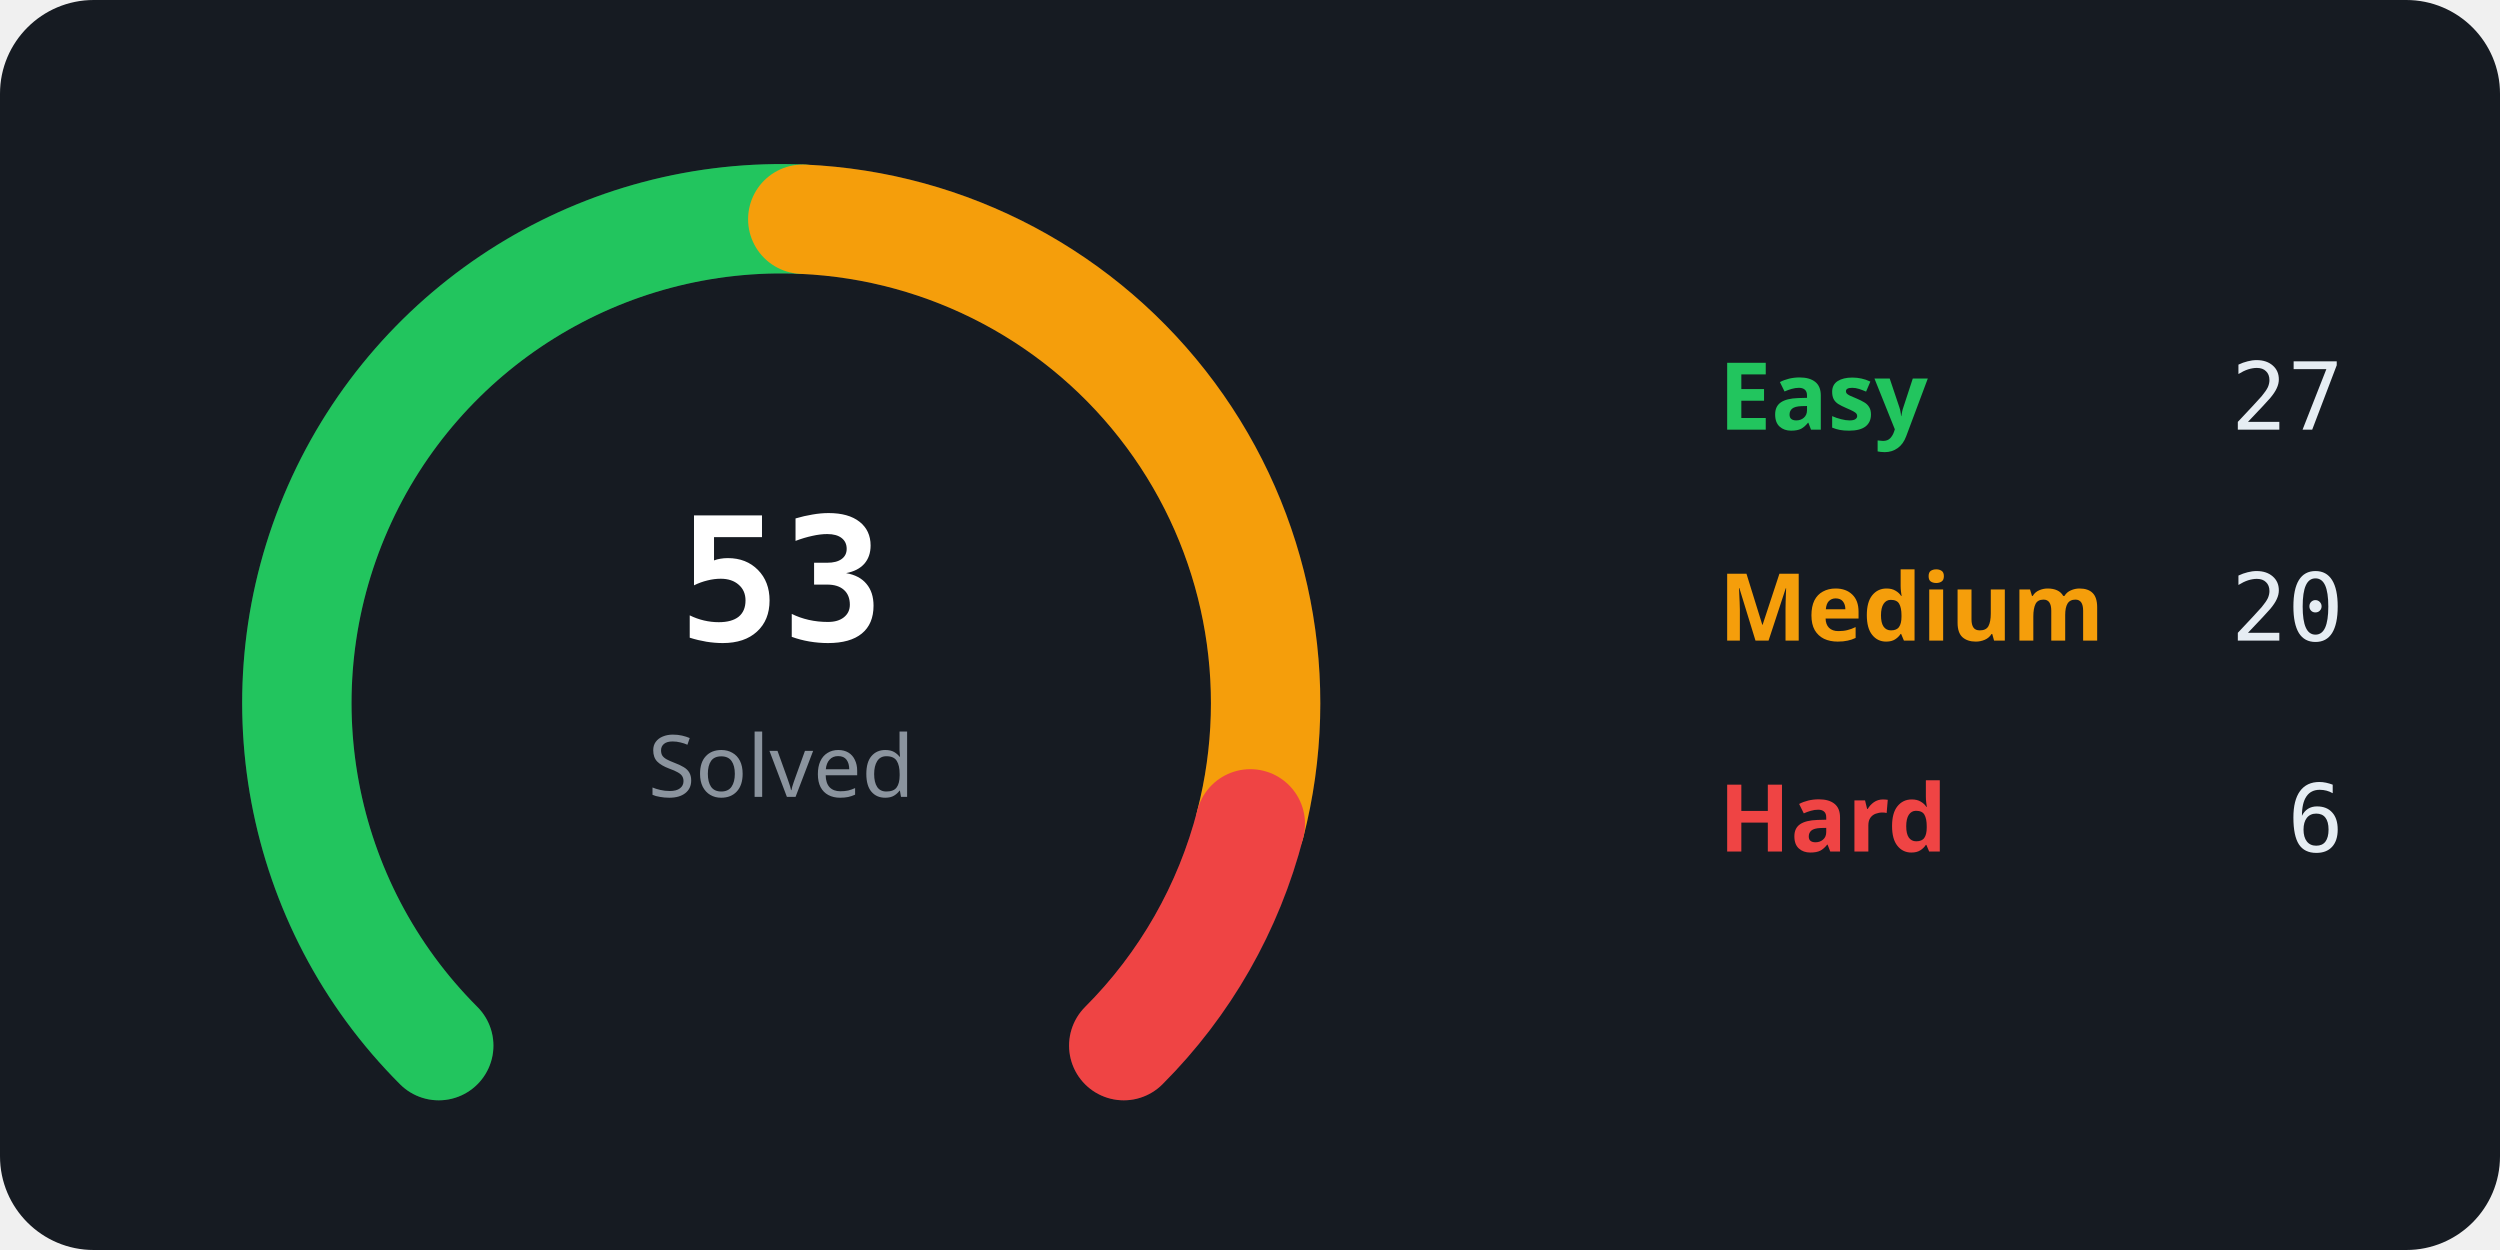
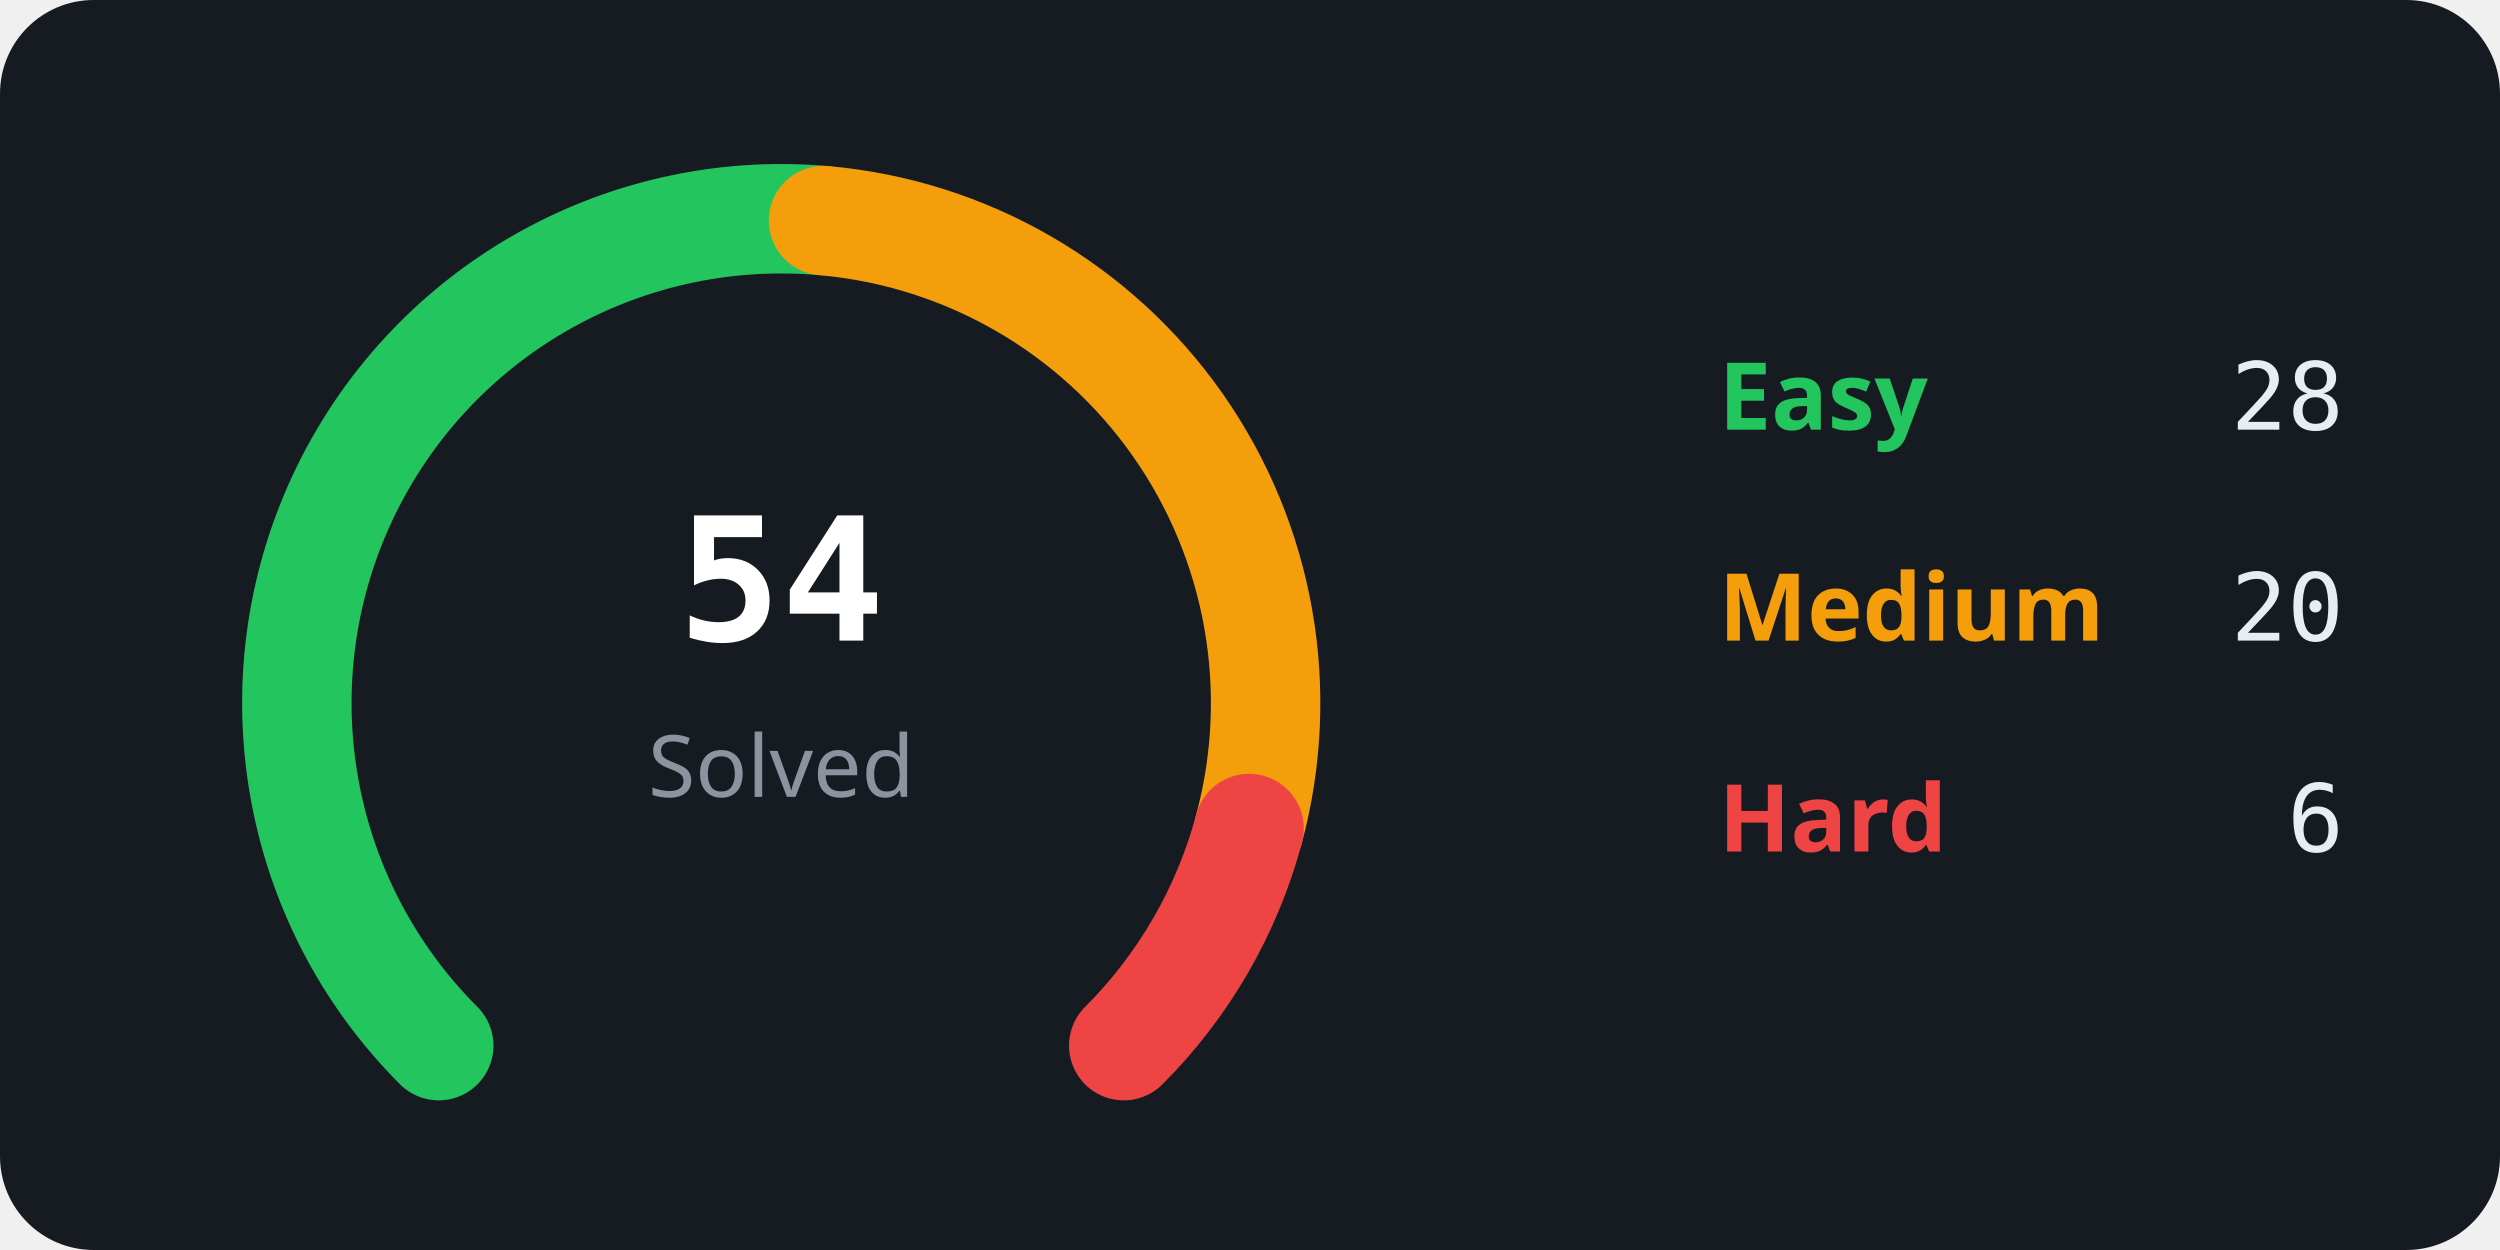
<svg xmlns="http://www.w3.org/2000/svg" width="320" height="160" viewBox="0 0 320 160">
  <rect width="320" height="160" rx="12" fill="#161b22" />
  <path d="M 56.159,133.841 A 62,62 0 1,1 143.841,133.841" stroke="#2d2d3d" stroke-width="14" fill="none" stroke-linecap="round" />
-   <path d="M 56.159,133.841 A 62,62 0 0,1 102.755,28.061" stroke="#22c55e" stroke-width="14" fill="none" stroke-linecap="round" />
-   <path d="M 102.755,28.061 A 62,62 0 0,1 160.043,105.454" stroke="#f59e0b" stroke-width="14" fill="none" stroke-linecap="round" />
-   <path d="M 160.043,105.454 A 62,62 0 0,1 143.841,133.841" stroke="#ef4444" stroke-width="14" fill="none" stroke-linecap="round" />
-   <text x="100" y="82" text-anchor="middle" fill="white" font-size="22" font-weight="bold" font-family="monospace">53</text>
+   <path d="M 56.159,133.841 A 62,62 0 0,1 105.404,28.236" stroke="#22c55e" stroke-width="14" fill="none" stroke-linecap="round" />
+   <path d="M 105.404,28.236 A 62,62 0 0,1 159.887,106.047" stroke="#f59e0b" stroke-width="14" fill="none" stroke-linecap="round" />
+   <path d="M 159.887,106.047 A 62,62 0 0,1 143.841,133.841" stroke="#ef4444" stroke-width="14" fill="none" stroke-linecap="round" />
+   <text x="100" y="82" text-anchor="middle" fill="white" font-size="22" font-weight="bold" font-family="monospace">54</text>
  <text x="100" y="102" text-anchor="middle" fill="#8b949e" font-size="11" font-family="sans-serif">Solved</text>
  <text x="220" y="55" fill="#22c55e" font-size="12" font-weight="bold" font-family="sans-serif">Easy</text>
-   <text x="300" y="55" fill="#e6edf3" font-size="12" font-family="monospace" text-anchor="end">27</text>
+   <text x="300" y="55" fill="#e6edf3" font-size="12" font-family="monospace" text-anchor="end">28</text>
  <text x="220" y="82" fill="#f59e0b" font-size="12" font-weight="bold" font-family="sans-serif">Medium</text>
  <text x="300" y="82" fill="#e6edf3" font-size="12" font-family="monospace" text-anchor="end">20</text>
  <text x="220" y="109" fill="#ef4444" font-size="12" font-weight="bold" font-family="sans-serif">Hard</text>
  <text x="300" y="109" fill="#e6edf3" font-size="12" font-family="monospace" text-anchor="end">6</text>
</svg>
